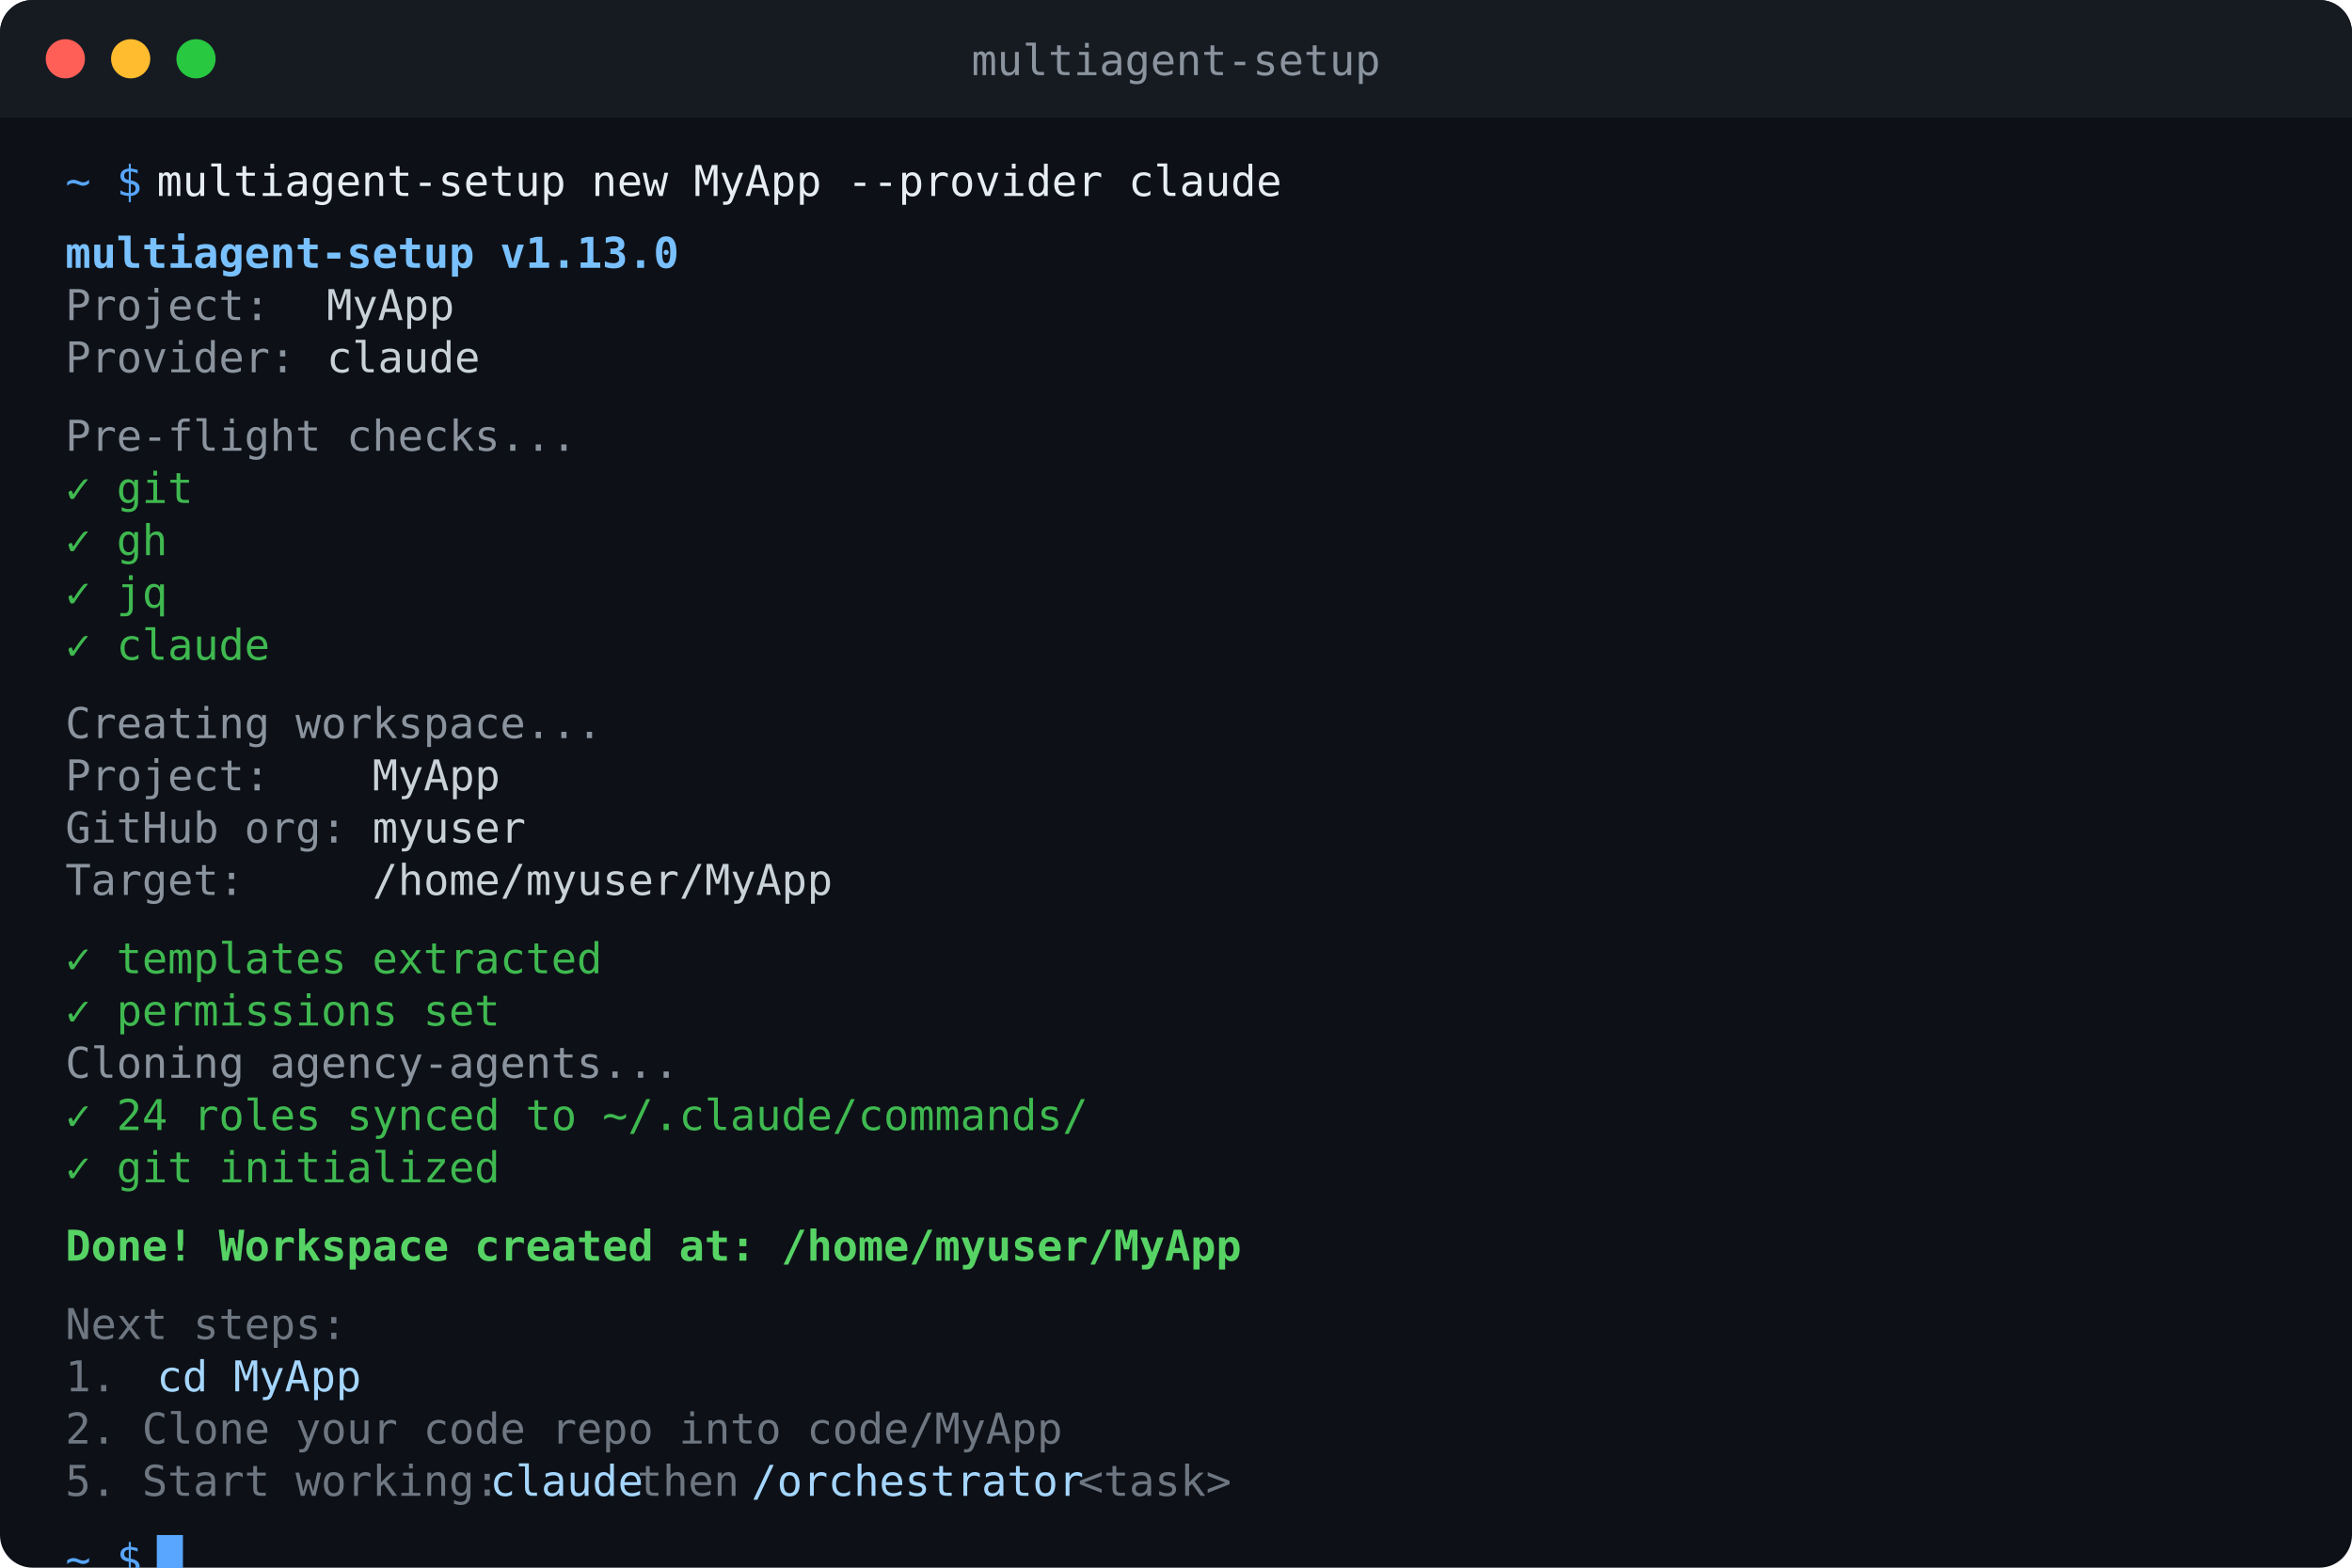
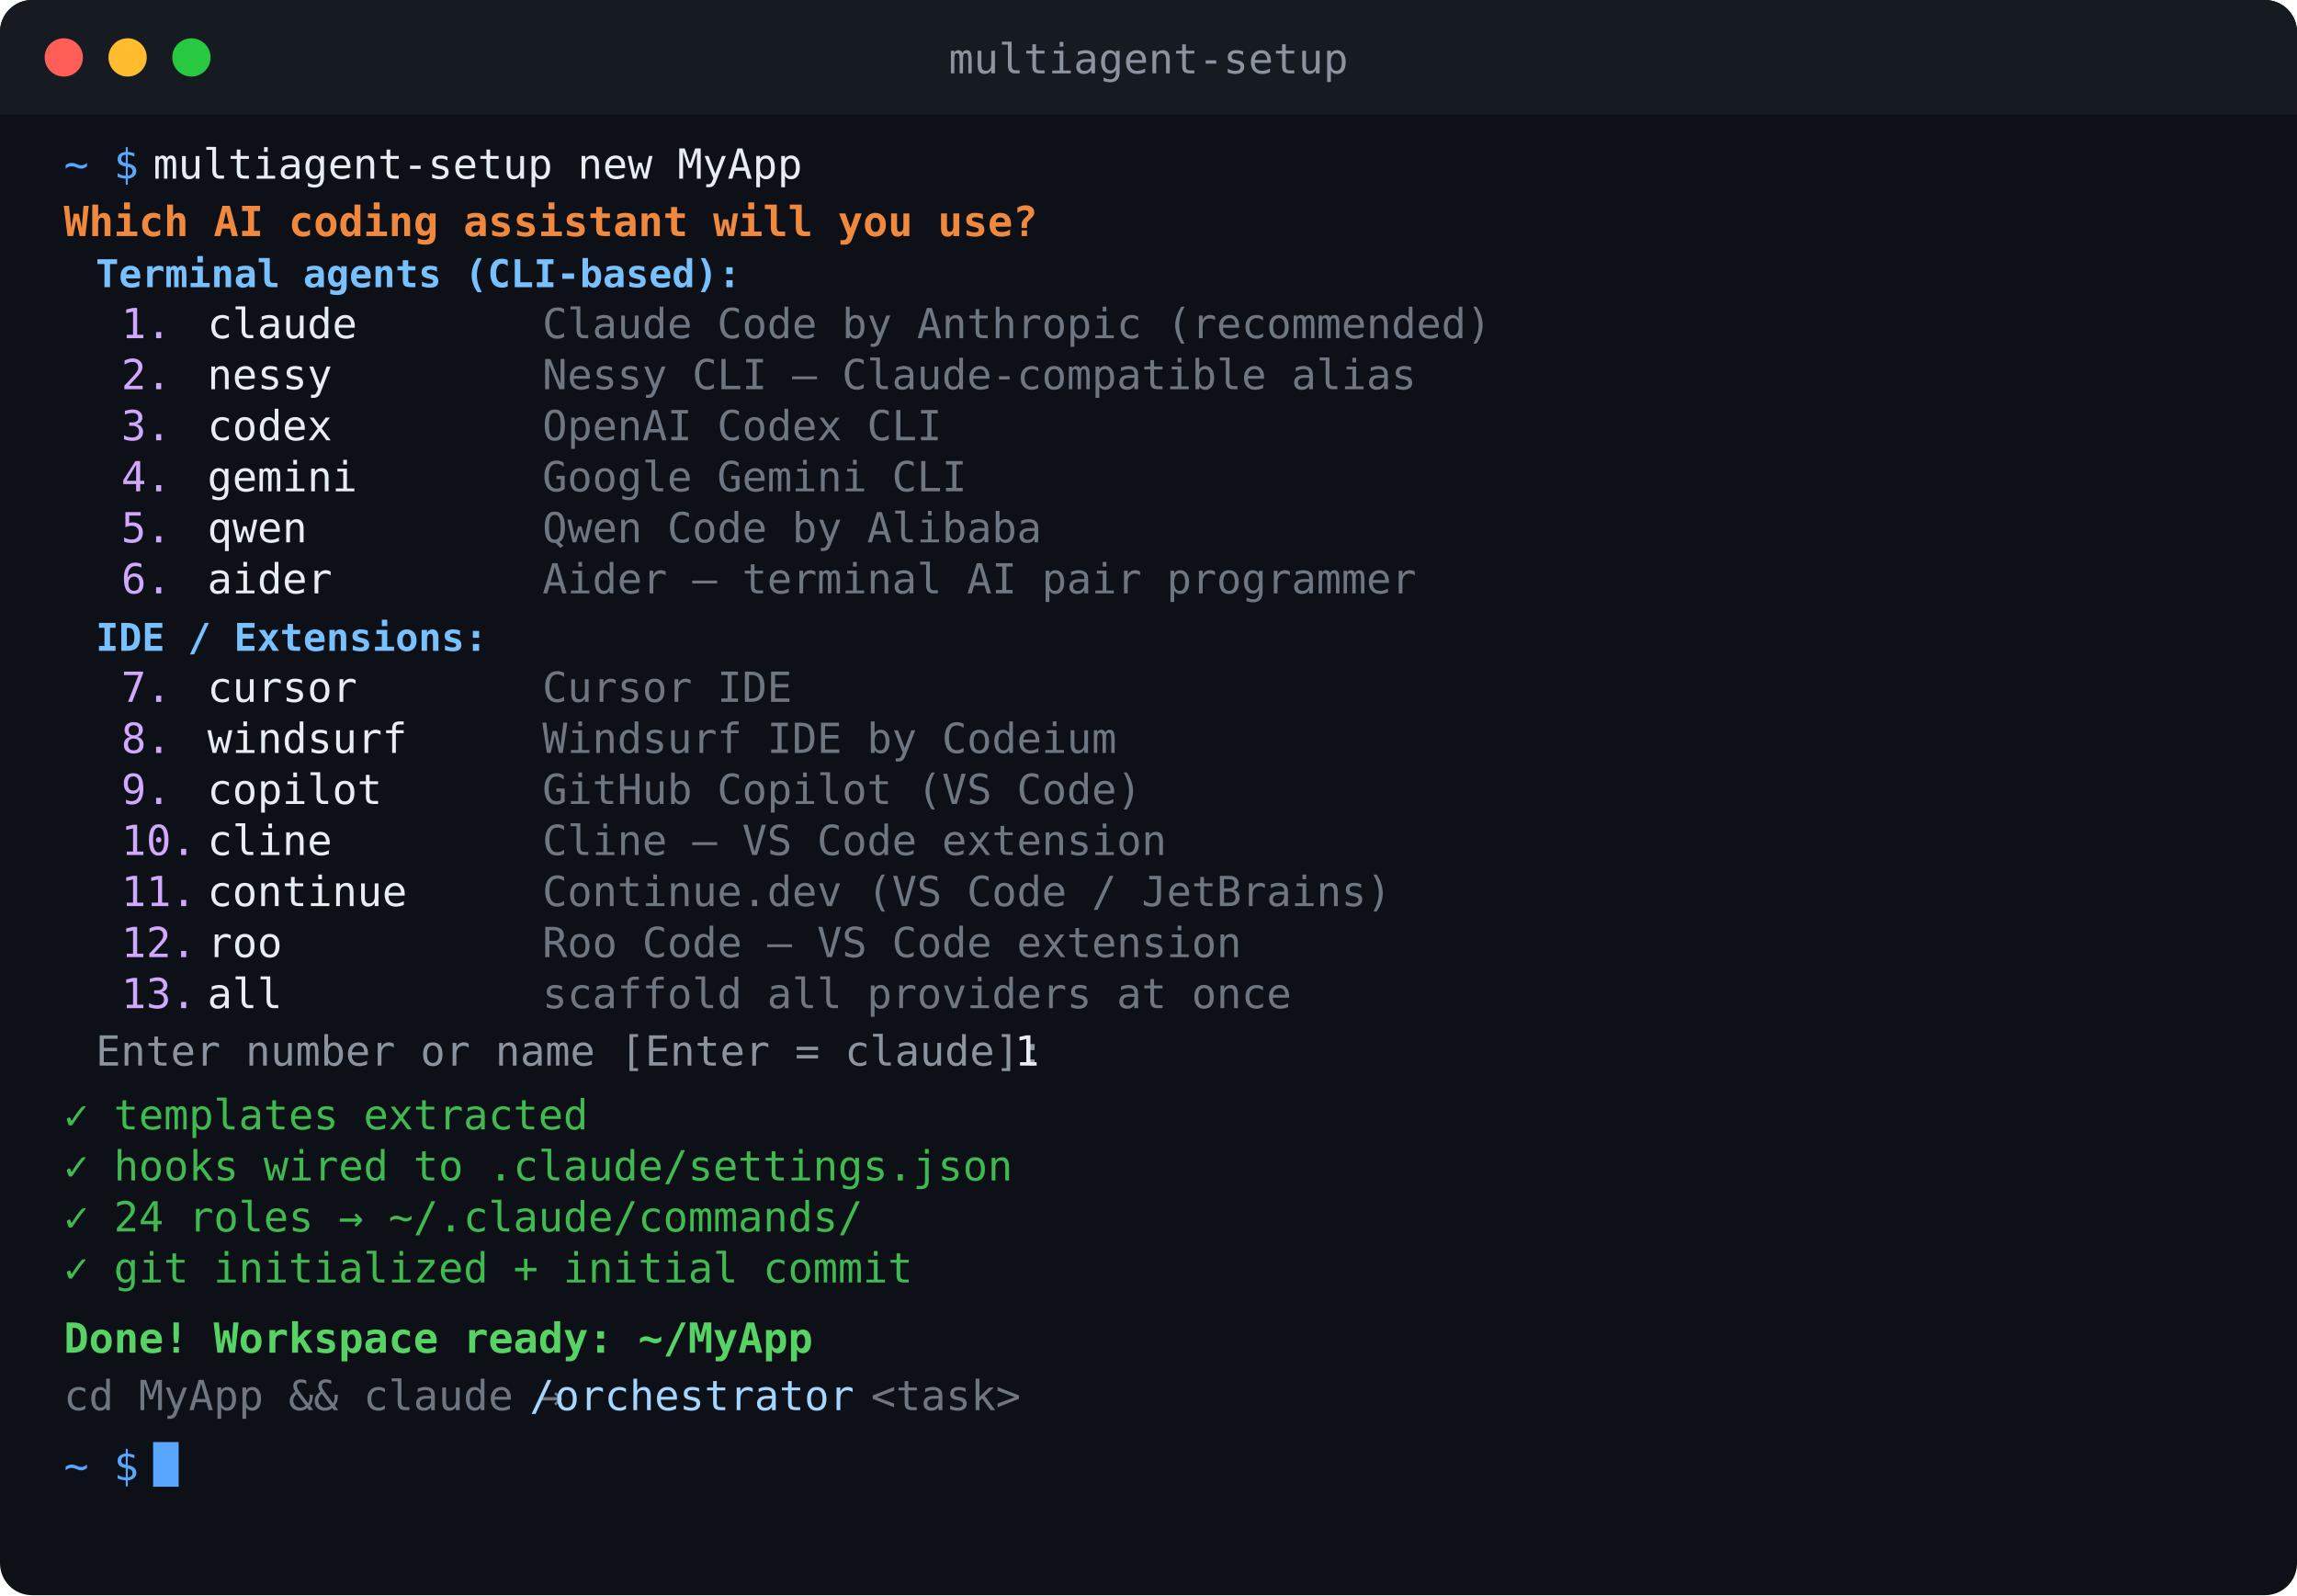
- <svg xmlns="http://www.w3.org/2000/svg" width="720" height="480" viewBox="0 0 720 480">
+ <svg xmlns="http://www.w3.org/2000/svg" width="720" height="500" viewBox="0 0 720 500">
  <defs>
    <style>
      text { font-family: 'Cascadia Code', 'Fira Code', 'SF Mono', Consolas, monospace; font-size: 13px; }
-       .prompt { fill: #58a6ff; }
-       .cmd    { fill: #e6edf3; }
-       .ok     { fill: #3fb950; }
-       .warn   { fill: #d29922; }
-       .muted  { fill: #8b949e; }
-       .head   { fill: #79c0ff; font-weight: bold; }
-       .step   { fill: #c9d1d9; }
-       .done   { fill: #56d364; font-weight: bold; }
-       .next   { fill: #a5d6ff; }
-       .dim    { fill: #6e7681; }
+       .prompt  { fill: #58a6ff; }
+       .cmd     { fill: #e6edf3; }
+       .ok      { fill: #3fb950; }
+       .muted   { fill: #8b949e; }
+       .head    { fill: #f0883e; font-weight: bold; }
+       .sec     { fill: #79c0ff; font-size: 12px; font-weight: bold; }
+       .num     { fill: #d2a8ff; }
+       .pname   { fill: #e6edf3; }
+       .desc    { fill: #6e7681; }
+       .pick    { fill: #8b949e; }
+       .done    { fill: #56d364; font-weight: bold; }
+       .next    { fill: #a5d6ff; }
+       .dim     { fill: #6e7681; }

-       /* Fade-in animation helper */
      .l0  { animation: fi 0.3s 0.1s  both; }
      .l1  { animation: fi 0.3s 0.5s  both; }
-       .l2  { animation: fi 0.3s 0.9s  both; }
-       .l3  { animation: fi 0.3s 1.2s  both; }
-       .l4  { animation: fi 0.3s 1.5s  both; }
-       .l5  { animation: fi 0.3s 1.8s  both; }
-       .l6  { animation: fi 0.3s 2.1s  both; }
-       .l7  { animation: fi 0.3s 2.4s  both; }
-       .l8  { animation: fi 0.3s 2.7s  both; }
-       .l9  { animation: fi 0.3s 3.0s  both; }
-       .l10 { animation: fi 0.3s 3.3s  both; }
-       .l11 { animation: fi 0.3s 3.6s  both; }
-       .l12 { animation: fi 0.3s 3.9s  both; }
-       .l13 { animation: fi 0.3s 4.2s  both; }
-       .l14 { animation: fi 0.3s 4.5s  both; }
-       .l15 { animation: fi 0.3s 4.8s  both; }
-       .l16 { animation: fi 0.3s 5.1s  both; }
-       .l17 { animation: fi 0.3s 5.4s  both; }
-       .l18 { animation: fi 0.3s 5.7s  both; }
-       .l19 { animation: fi 0.3s 6.0s  both; }
-       .l20 { animation: fi 0.3s 6.3s  both; }
-       .l21 { animation: fi 0.3s 6.6s  both; }
-       .l22 { animation: fi 0.3s 6.9s  both; }
-       .l23 { animation: fi 0.3s 7.2s  both; }
-       .l24 { animation: fi 0.3s 7.5s  both; }
-       .l25 { animation: fi 0.3s 7.8s  both; }
-       .l26 { animation: fi 0.3s 8.1s  both; }
-       .l27 { animation: fi 0.3s 8.4s  both; }
-       .l28 { animation: fi 0.3s 8.7s  both; }
-       .l29 { animation: fi 0.3s 9.0s  both; }
-       .l30 { animation: fi 0.3s 9.3s  both; }
-       .l31 { animation: fi 0.3s 9.6s  both; }
-       .l32 { animation: fi 0.3s 9.9s  both; }
+       .l2  { animation: fi 0.3s 0.8s  both; }
+       .l3  { animation: fi 0.3s 1.0s  both; }
+       .l4  { animation: fi 0.3s 1.2s  both; }
+       .l5  { animation: fi 0.3s 1.4s  both; }
+       .l6  { animation: fi 0.3s 1.6s  both; }
+       .l7  { animation: fi 0.3s 1.8s  both; }
+       .l8  { animation: fi 0.3s 2.0s  both; }
+       .l9  { animation: fi 0.3s 2.2s  both; }
+       .l10 { animation: fi 0.3s 2.4s  both; }
+       .l11 { animation: fi 0.3s 2.8s  both; }
+       .l12 { animation: fi 0.3s 3.5s  both; }
+       .l13 { animation: fi 0.3s 3.8s  both; }
+       .l14 { animation: fi 0.3s 4.1s  both; }
+       .l15 { animation: fi 0.3s 4.4s  both; }
+       .l16 { animation: fi 0.3s 4.8s  both; }
+       .l17 { animation: fi 0.3s 5.2s  both; }
+       .l18 { animation: fi 0.3s 5.6s  both; }

      @keyframes fi {
        from { opacity: 0; transform: translateY(2px); }
        to   { opacity: 1; transform: translateY(0); }
      }

-       /* Cursor blink */
      .cursor { animation: blink 1s step-end 0.5s infinite; fill: #58a6ff; }
      @keyframes blink { 50% { opacity: 0; } }
    </style>
  </defs>
-   <rect width="720" height="480" rx="10" fill="#0d1117" />
+   <rect width="720" height="500" rx="10" fill="#0d1117" />
  <rect width="720" height="36" rx="10" fill="#161b22" />
  <rect width="720" height="10" y="26" fill="#161b22" />
  <circle cx="20" cy="18" r="6" fill="#ff5f57" />
  <circle cx="40" cy="18" r="6" fill="#febc2e" />
  <circle cx="60" cy="18" r="6" fill="#28c840" />
  <text x="360" y="23" text-anchor="middle" fill="#8b949e" font-size="12" font-family="sans-serif">multiagent-setup</text>
-   <g transform="translate(20, 60)">
+   <g transform="translate(20, 56)">
    <g class="l0">
      <text x="0" y="0" class="prompt">~ $</text>
-       <text x="28" y="0" class="cmd">multiagent-setup new MyApp --provider claude</text>
+       <text x="28" y="0" class="cmd">multiagent-setup new MyApp</text>
    </g>
    <g class="l1">
-       <text x="0" y="22" class="head">multiagent-setup v1.13.0</text>
+       <text x="0" y="18" class="head">Which AI coding assistant will you use?</text>
    </g>
    <g class="l2">
-       <text x="0" y="38" class="muted">  Project:  </text>
-       <text x="80" y="38" class="step">MyApp</text>
+       <text x="10" y="34" class="sec">Terminal agents (CLI-based):</text>
    </g>
    <g class="l3">
-       <text x="0" y="54" class="muted">  Provider: </text>
-       <text x="80" y="54" class="step">claude</text>
+       <text x="18" y="50" class="num"> 1.</text>
+       <text x="45" y="50" class="pname">claude    </text>
+       <text x="150" y="50" class="desc">Claude Code by Anthropic (recommended)</text>
+       <text x="18" y="66" class="num"> 2.</text>
+       <text x="45" y="66" class="pname">nessy     </text>
+       <text x="150" y="66" class="desc">Nessy CLI — Claude-compatible alias</text>
    </g>
    <g class="l4">
-       <text x="0" y="78" class="muted">Pre-flight checks...</text>
+       <text x="18" y="82" class="num"> 3.</text>
+       <text x="45" y="82" class="pname">codex     </text>
+       <text x="150" y="82" class="desc">OpenAI Codex CLI</text>
+       <text x="18" y="98" class="num"> 4.</text>
+       <text x="45" y="98" class="pname">gemini    </text>
+       <text x="150" y="98" class="desc">Google Gemini CLI</text>
    </g>
    <g class="l5">
-       <text x="0" y="94" class="ok">  ✓ git</text>
+       <text x="18" y="114" class="num"> 5.</text>
+       <text x="45" y="114" class="pname">qwen      </text>
+       <text x="150" y="114" class="desc">Qwen Code by Alibaba</text>
+       <text x="18" y="130" class="num"> 6.</text>
+       <text x="45" y="130" class="pname">aider     </text>
+       <text x="150" y="130" class="desc">Aider — terminal AI pair programmer</text>
    </g>
    <g class="l6">
-       <text x="0" y="110" class="ok">  ✓ gh</text>
+       <text x="10" y="148" class="sec">IDE / Extensions:</text>
    </g>
    <g class="l7">
-       <text x="0" y="126" class="ok">  ✓ jq</text>
+       <text x="18" y="164" class="num"> 7.</text>
+       <text x="45" y="164" class="pname">cursor    </text>
+       <text x="150" y="164" class="desc">Cursor IDE</text>
+       <text x="18" y="180" class="num"> 8.</text>
+       <text x="45" y="180" class="pname">windsurf  </text>
+       <text x="150" y="180" class="desc">Windsurf IDE by Codeium</text>
    </g>
    <g class="l8">
-       <text x="0" y="142" class="ok">  ✓ claude</text>
+       <text x="18" y="196" class="num"> 9.</text>
+       <text x="45" y="196" class="pname">copilot   </text>
+       <text x="150" y="196" class="desc">GitHub Copilot (VS Code)</text>
+       <text x="18" y="212" class="num">10.</text>
+       <text x="45" y="212" class="pname">cline     </text>
+       <text x="150" y="212" class="desc">Cline — VS Code extension</text>
    </g>
    <g class="l9">
-       <text x="0" y="166" class="muted">Creating workspace...</text>
+       <text x="18" y="228" class="num">11.</text>
+       <text x="45" y="228" class="pname">continue  </text>
+       <text x="150" y="228" class="desc">Continue.dev (VS Code / JetBrains)</text>
+       <text x="18" y="244" class="num">12.</text>
+       <text x="45" y="244" class="pname">roo       </text>
+       <text x="150" y="244" class="desc">Roo Code — VS Code extension</text>
    </g>
    <g class="l10">
-       <text x="0" y="182" class="muted">  Project:    </text>
-       <text x="94" y="182" class="step">MyApp</text>
+       <text x="18" y="260" class="num">13.</text>
+       <text x="45" y="260" class="pname">all       </text>
+       <text x="150" y="260" class="desc">scaffold all providers at once</text>
    </g>
    <g class="l11">
-       <text x="0" y="198" class="muted">  GitHub org: </text>
-       <text x="94" y="198" class="step">myuser</text>
+       <text x="10" y="278" class="pick">Enter number or name [Enter = claude]:</text>
+       <text x="298" y="278" class="cmd"> 1</text>
    </g>
    <g class="l12">
-       <text x="0" y="214" class="muted">  Target:     </text>
-       <text x="94" y="214" class="step">/home/myuser/MyApp</text>
+       <text x="0" y="298" class="ok">  ✓ templates extracted</text>
    </g>
    <g class="l13">
-       <text x="0" y="238" class="ok">  ✓ templates extracted</text>
+       <text x="0" y="314" class="ok">  ✓ hooks wired to .claude/settings.json</text>
    </g>
    <g class="l14">
-       <text x="0" y="254" class="ok">  ✓ permissions set</text>
+       <text x="0" y="330" class="ok">  ✓ 24 roles → ~/.claude/commands/</text>
    </g>
    <g class="l15">
-       <text x="0" y="270" class="muted">  Cloning agency-agents...</text>
+       <text x="0" y="346" class="ok">  ✓ git initialized + initial commit</text>
    </g>
    <g class="l16">
-       <text x="0" y="286" class="ok">  ✓ 24 roles synced to ~/.claude/commands/</text>
+       <text x="0" y="368" class="done">Done! Workspace ready: ~/MyApp</text>
    </g>
    <g class="l17">
-       <text x="0" y="302" class="ok">  ✓ git initialized</text>
+       <text x="0" y="386" class="dim">  cd MyApp &amp;&amp; claude → </text>
+       <text x="146" y="386" class="next">/orchestrator</text>
+       <text x="253" y="386" class="dim"> &lt;task&gt;</text>
    </g>
    <g class="l18">
-       <text x="0" y="326" class="done">Done! Workspace created at: /home/myuser/MyApp</text>
-     </g>
-     <g class="l19">
-       <text x="0" y="350" class="dim">Next steps:</text>
-     </g>
-     <g class="l20">
-       <text x="0" y="366" class="dim">  1. </text>
-       <text x="28" y="366" class="next">cd MyApp</text>
-     </g>
-     <g class="l21">
-       <text x="0" y="382" class="dim">  2. Clone your code repo into code/MyApp</text>
-     </g>
-     <g class="l22">
-       <text x="0" y="398" class="dim">  5. Start working: </text>
-       <text x="130" y="398" class="next">claude</text>
-       <text x="175" y="398" class="dim"> then </text>
-       <text x="210" y="398" class="next">/orchestrator</text>
-       <text x="310" y="398" class="dim"> &lt;task&gt;</text>
-     </g>
-     <g class="l23">
-       <text x="0" y="422" class="prompt">~ $</text>
-       <rect class="cursor" x="28" y="410" width="8" height="14" />
+       <text x="0" y="408" class="prompt">~ $</text>
+       <rect class="cursor" x="28" y="396" width="8" height="14" />
    </g>
  </g>
</svg>
